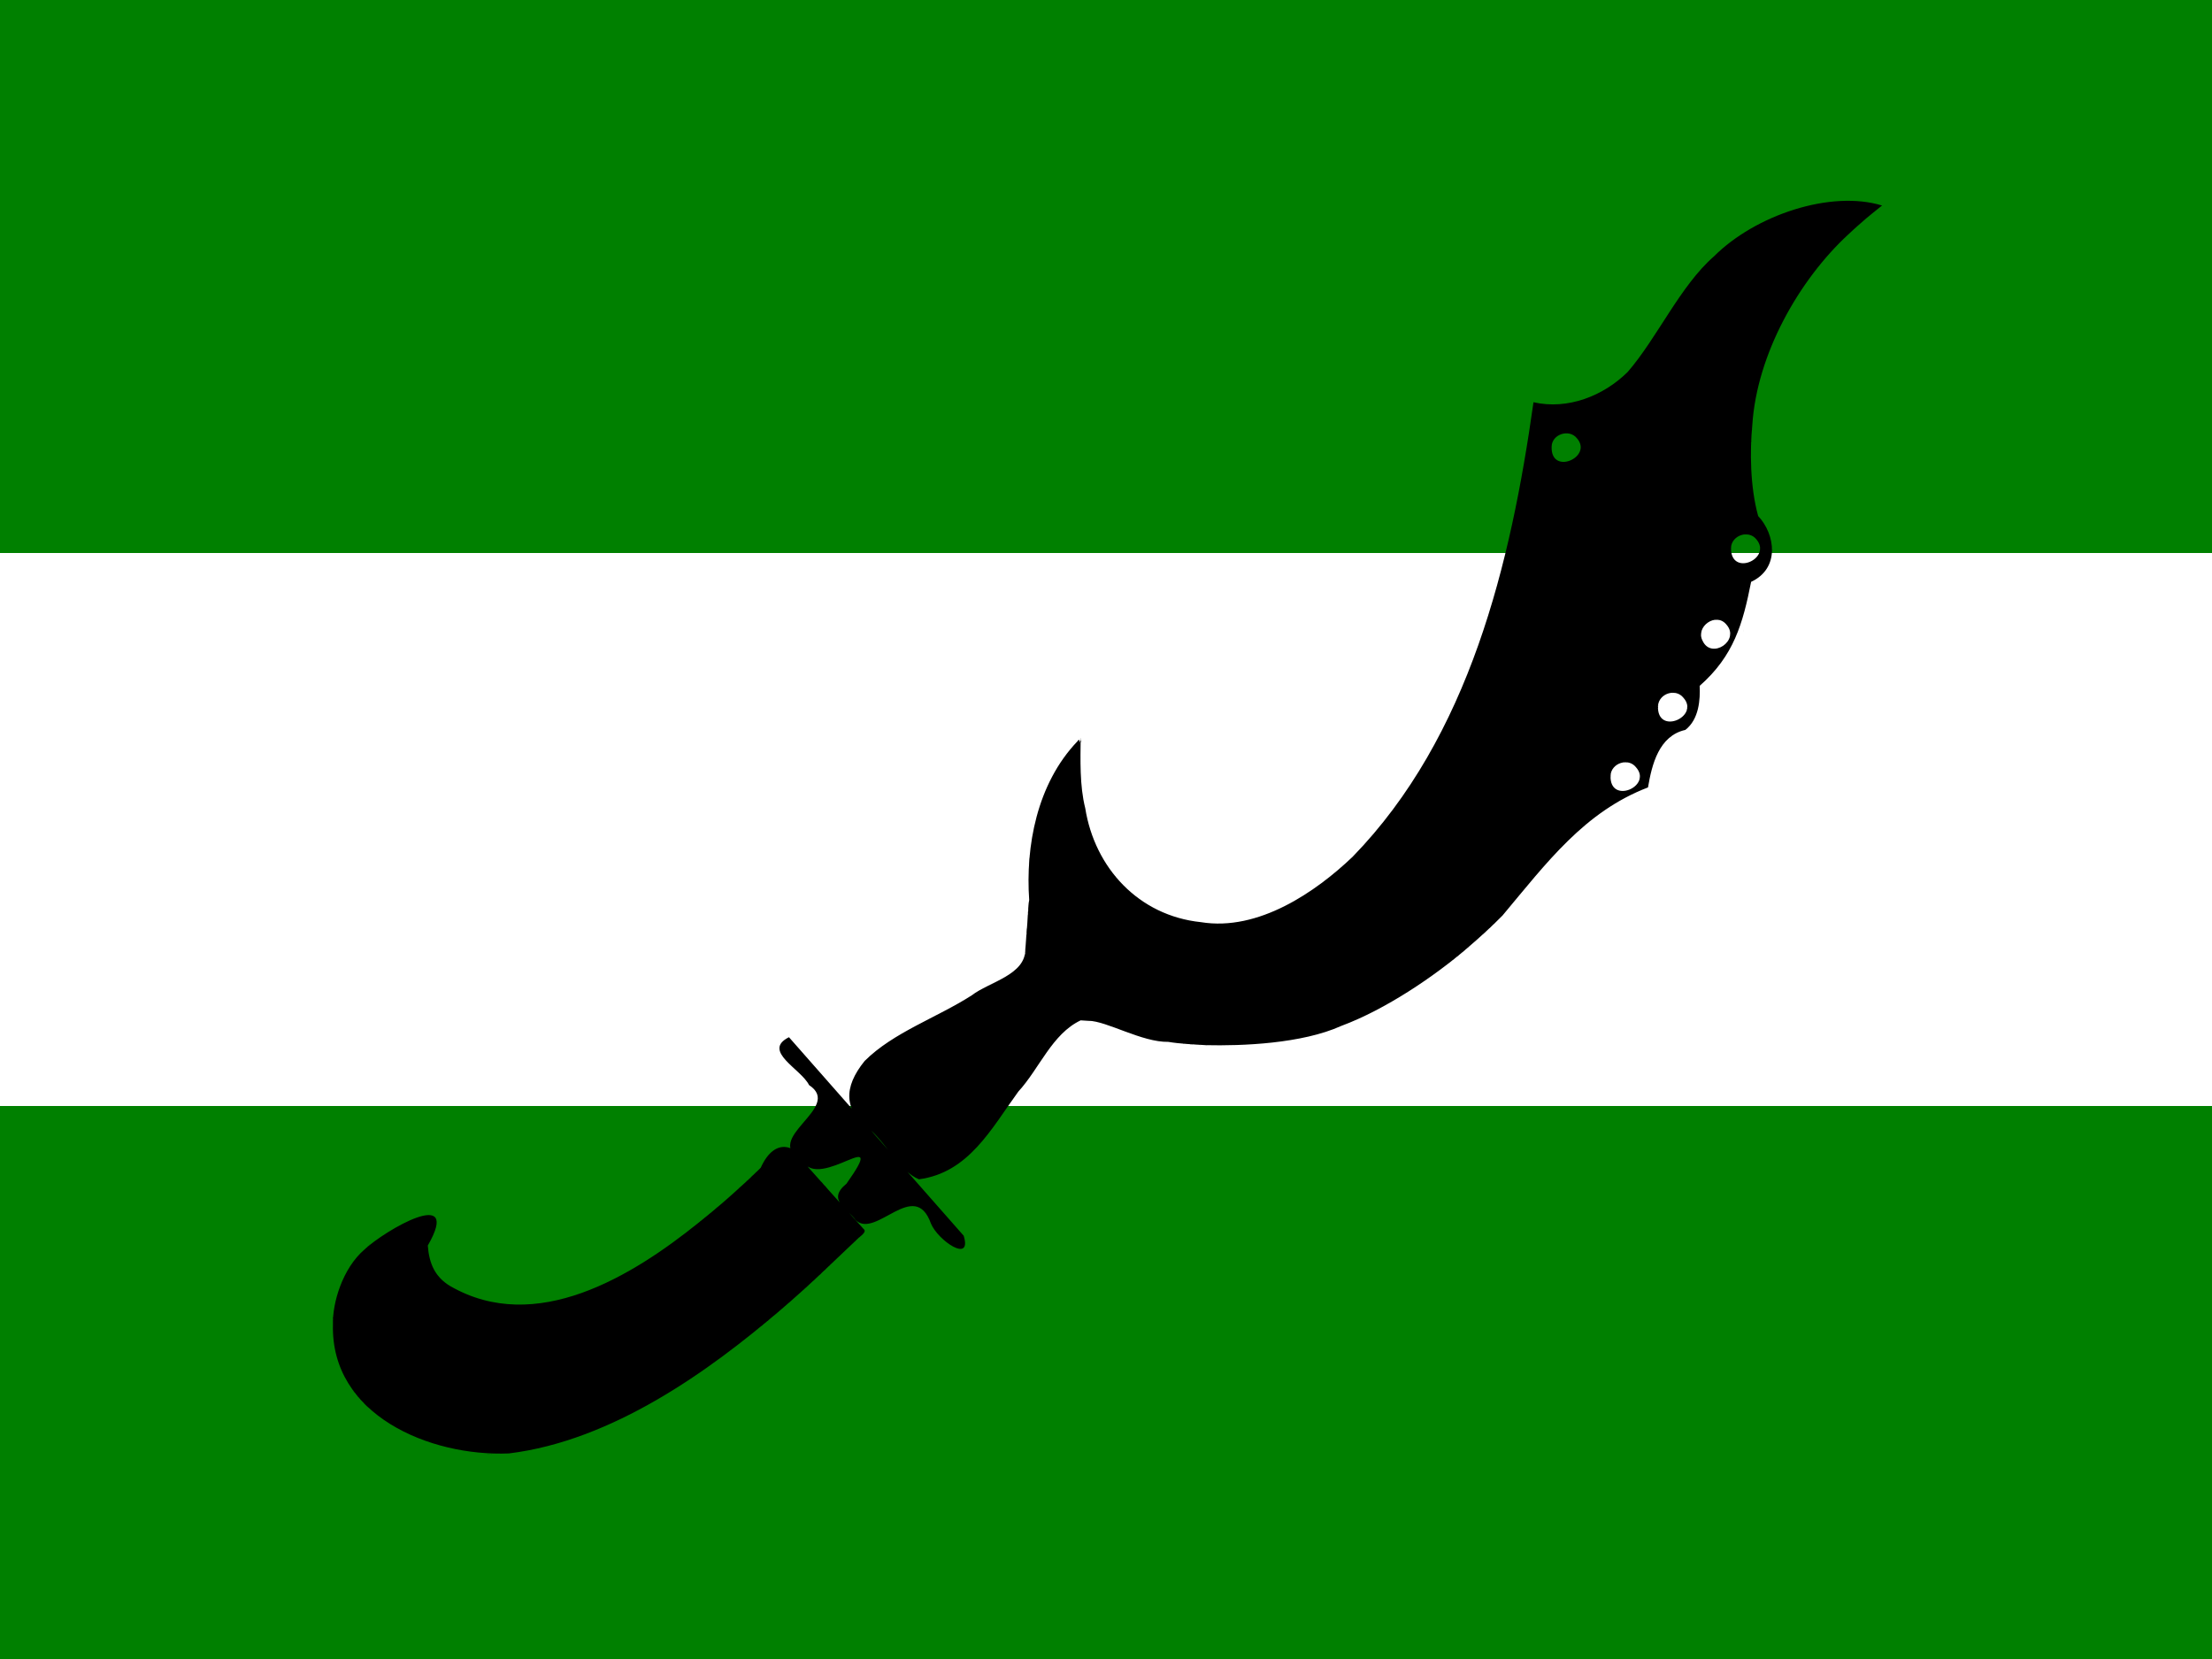
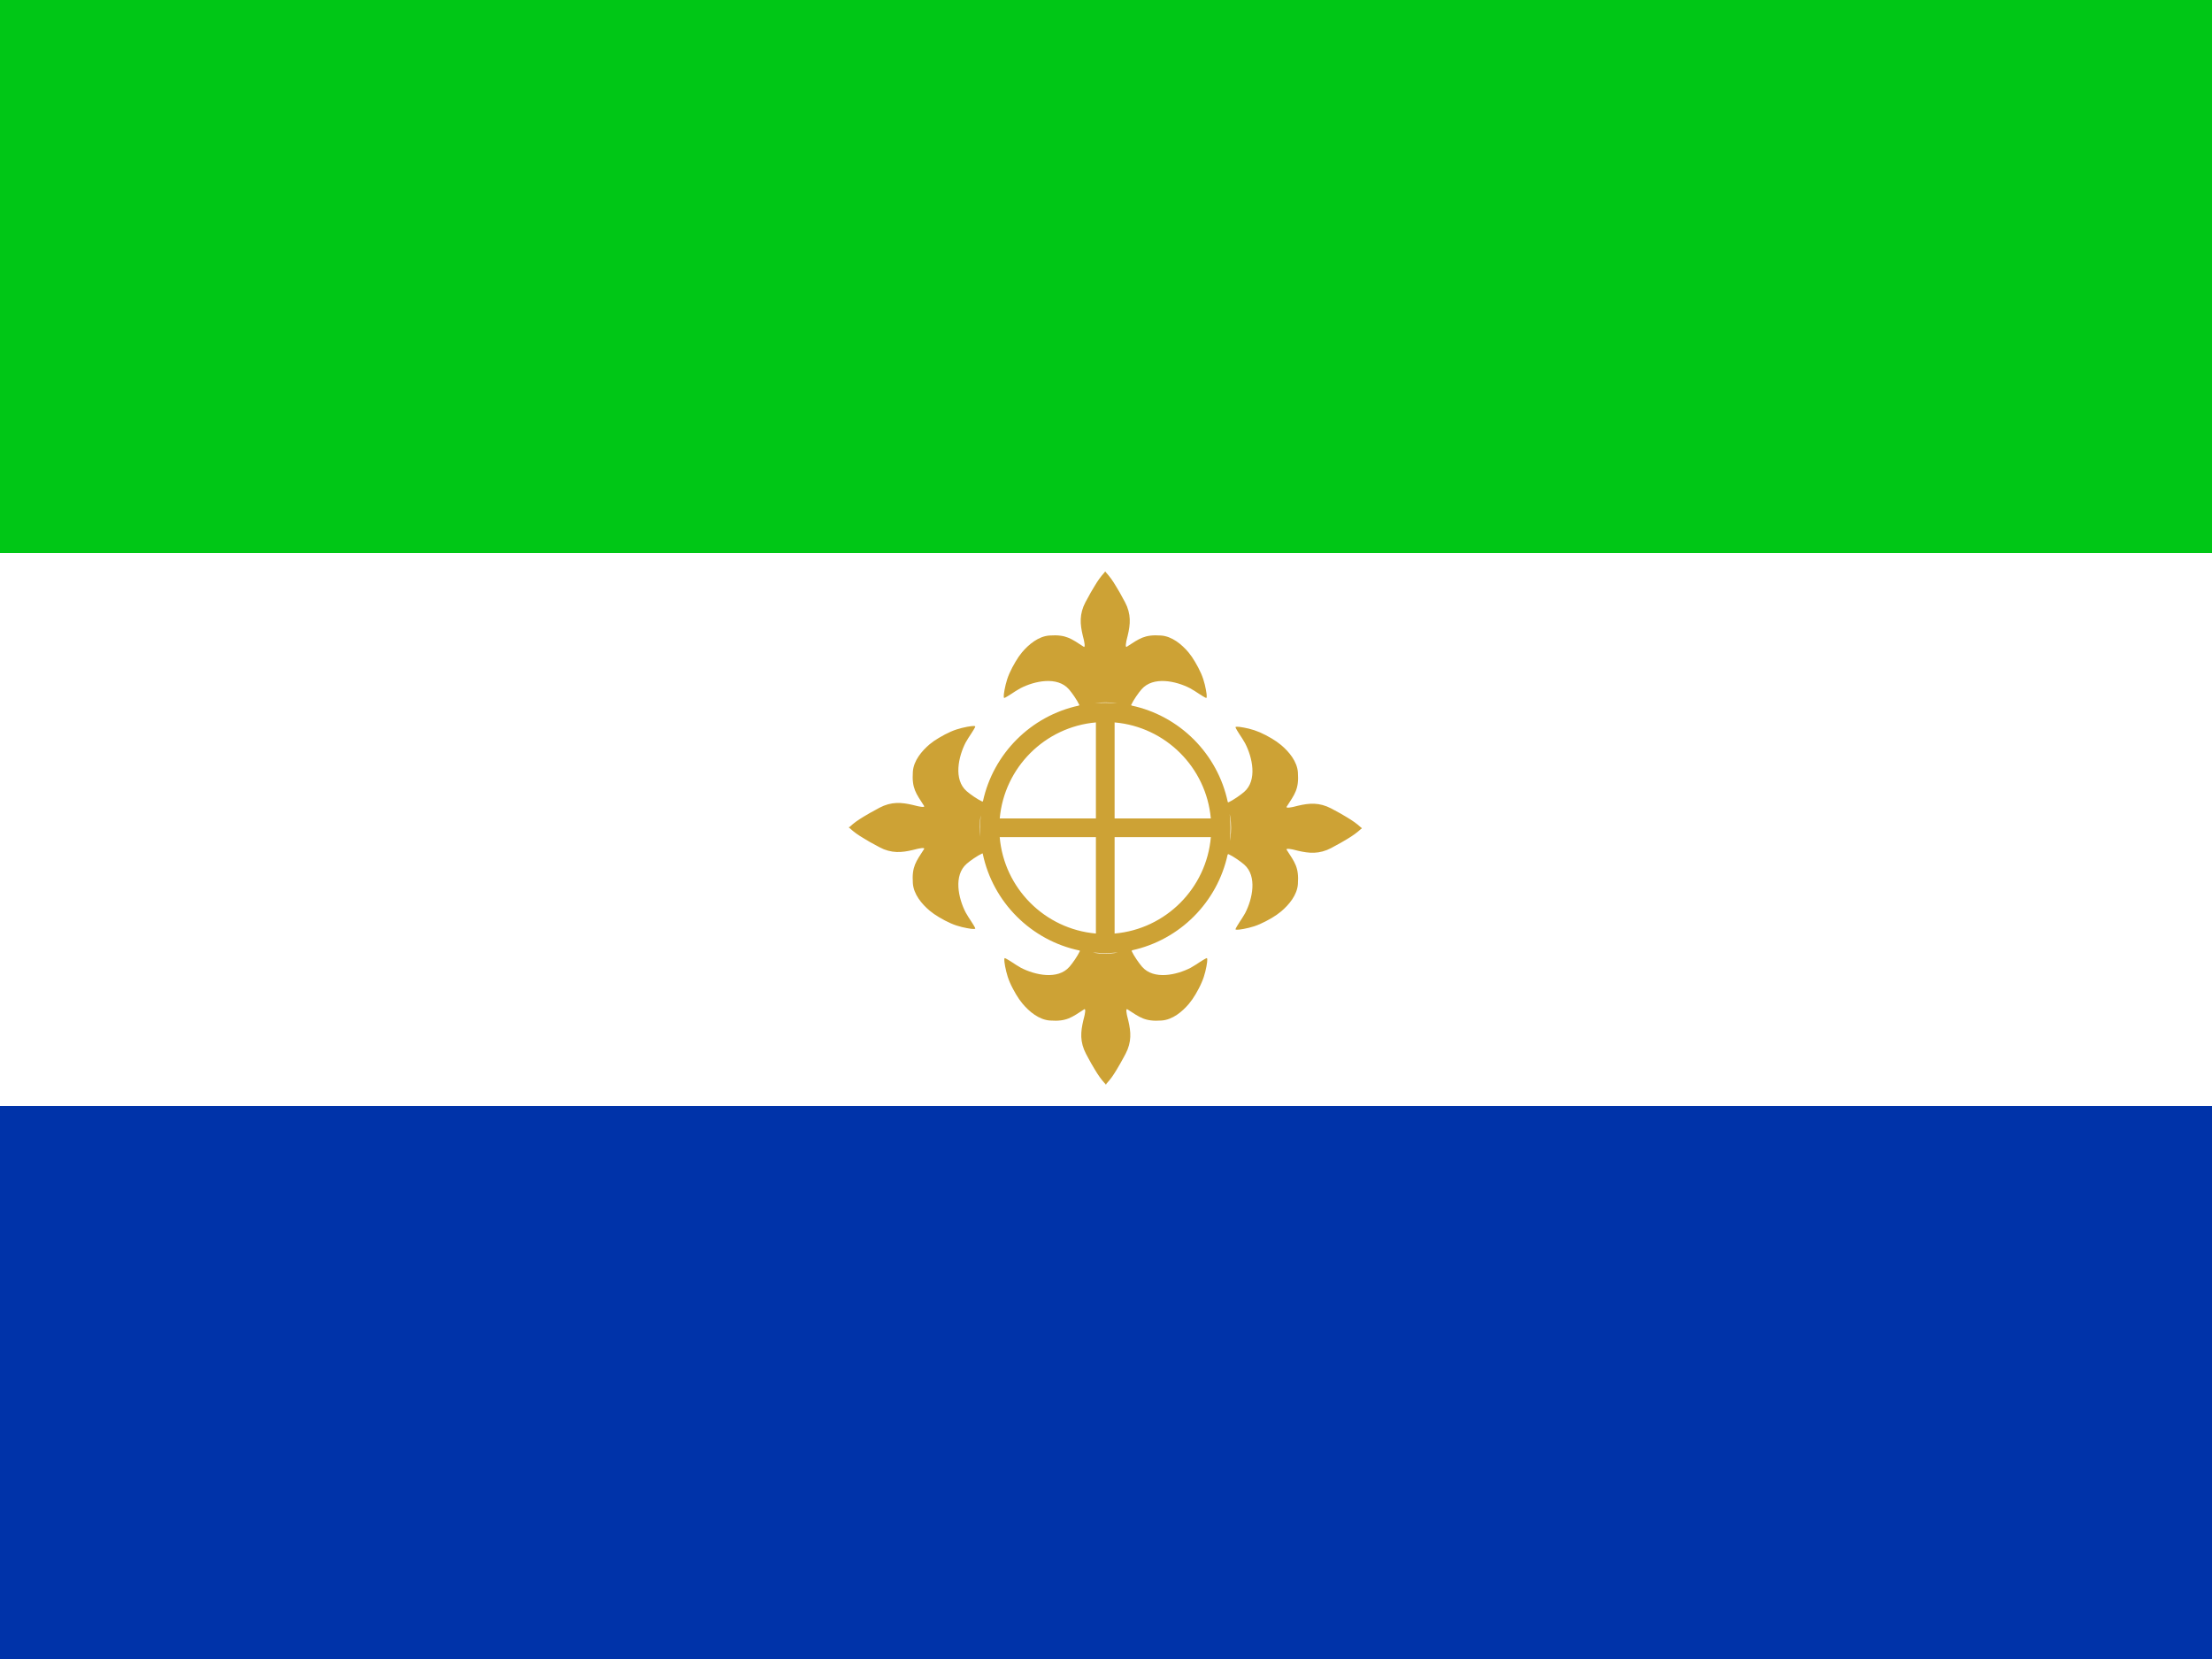
<svg xmlns="http://www.w3.org/2000/svg" version="1.1" id="svg1" width="1000" height="750" viewBox="0 0 1000 750" xml:space="preserve">
  <defs id="defs1">
    <clipPath id="clipPath18" clipPathUnits="userSpaceOnUse">
      <path style="clip-rule:evenodd" id="path16" d="M 0,1.2207e-4 H 1080 V 540 H 0 Z" />
    </clipPath>
    <clipPath id="clipPath36" clipPathUnits="userSpaceOnUse">
      <path style="clip-rule:evenodd" id="path34" d="M -3.0518e-5,540 H 1080 V 6.1035e-5 H -6.1035e-5" />
    </clipPath>
    <clipPath id="clipPath46" clipPathUnits="userSpaceOnUse">
      <path style="clip-rule:evenodd" id="path44" d="M -6.1035e-5,540 H 1080 V 6.1035e-5 H -6.1035e-5" />
    </clipPath>
    <clipPath id="c" clipPathUnits="userSpaceOnUse">
      <path stroke-width=".265" d="M182 65c-.931 7.879-2.006 14.862-2 23 .037 50.12 20.351 93.802 53 110 32.649-16.198 52.963-59.88 53-110 .006-8.138-1.069-15.121-2-23-21.899 9.982-40.682 5.573-51 0-10.318 5.573-29.101 9.982-51 0z" id="path1" />
    </clipPath>
    <clipPath id="a" clipPathUnits="userSpaceOnUse">
      <path stroke-width=".265" d="M48.154 17.198c-.246 2.085-.531 3.932-.529 6.085.01 13.261 5.385 24.819 14.023 29.104 8.638-4.286 14.013-15.843 14.023-29.104.002-2.153-.283-4.001-.529-6.085-5.794 2.641-10.764 1.475-13.494 0-2.73 1.475-7.7 2.641-13.494 0z" id="path2" />
    </clipPath>
+     <style type="text/css" id="style1">
+    
+     .str0 {stroke:black;stroke-width:111.11}
+     .fil0 {fill:none}
+     .fil1 {fill:black}
+    
+   </style>
  </defs>
-   <path fill="#000000" d="M 0,0 H 1000 V 750 H 0" id="path1-1" style="fill:#008000;fill-opacity:1;stroke-width:1.118" />
+   <path fill="#000000" d="M 0,0 H 1000 V 750 H 0" id="path1-1" style="fill:#0033a9;fill-opacity:1;stroke-width:1.118" />
  <path fill="#fe0000" d="M 0,0 H 1000 V 500 H 0" id="path2-7" style="fill:#ffffff;fill-opacity:1;stroke-width:1.118" />
-   <path fill="#ffffff" d="M 0,0 H 1000 V 250 H 0" id="path3" style="fill:#008000;fill-opacity:1;stroke-width:1.118" />
-   <path id="path11" style="fill:#000000;fill-opacity:1;stroke-width:0.521" d="m 365.175,124.451 c -14.512,8.921 -24.365,32.25 -23.176,50.833 -0.079,14.14 7.548,30.682 9.464,44.856 0.636,10.857 -3.533,22.331 -12.563,28.834 33.787,39.386 66.365,85.568 70.498,138.669 0.648,16.08 -1.929,38.173 -16.263,49.927 -14.634,13.51 -35.282,13.942 -51.518,3.66 -6.551,-3.348 -12.708,-9.161 -17.648,-13.597 2.291,2.602 -0.554,-0.506 0.058,1.404 1.607,18.708 14.257,34.578 27.739,44.865 1.421,1.842 6.156,6.169 6.478,6.732 -2.578,-2.596 -1.099,-1.062 0.787,0.796 2.486,2.455 3.56,3.612 3.675,3.747 6.234,5.34 0.178,15.542 -0.249,22.477 -2.009,13.075 -7.626,26.455 -6.839,39.314 1.787,10.632 7.353,15.666 18.022,13.098 6.938,-0.797 16.041,1.625 21.632,-1.175 8.864,-13.244 3.141,-27.835 -0.057,-42.144 -1.036,-9.81 -6.692,-20.159 -3.906,-29.843 0.452,-0.474 3.424,-3.396 1.749,-1.784 3.904,-4.325 16.379,-8.225 21.799,-14.618 2.889,-2.329 6.099,-5.695 8.632,-8.224 7.836,-8.487 19.881,-23.289 23.892,-36.405 5.368,-13.979 7.755,-32.661 7.898,-46.413 0.086,-5.582 -0.059,-11.015 -0.378,-15.286 -3.326,-21.705 -7.539,-41.327 -0.009,-61.618 -4.652,-5.738 -10.02,-13.442 -5.878,-20.995 0.349,-5.535 -4.19,-10.02 -7.51,-12.665 0.009,-14.464 -5.756,-23.356 -14.017,-34.133 2.874,-9.706 -6.165,-15.763 -14.223,-15.508 -8.718,-4.221 -17.336,-11.732 -22.905,-17.668 -16.039,-16.023 -24.882,-41.78 -25.377,-63.006 -0.123,-3.275 -0.057,-5.915 -0.066,-7.683 0.033,-1.963 0.152,-3.879 0.258,-6.446 z m 44.33,267.512 c -0.056,-1.483 -0.007,3.008 0,0 z m -44.467,-264.432 c -0.106,0.28 0.131,0.193 0,0 z m -5.354,1.199 c -0.369,0.224 -0.188,0.342 0,0 z m -0.216,0.216 c -0.364,0.215 -0.196,0.35 0,0 z m -0.217,0.216 c -0.364,0.214 -0.192,0.352 0,0 z m 5.72,0.034 c 0.002,0.31 0.002,0.28 0,0 z m -6.531,0.758 c -1.014,0.983 -0.727,0.835 0,0 z m 6.525,8.235 c -0.108,0.284 0.133,0.187 0,0 z m -22.964,31.764 c -0.085,0.215 0.088,0.367 0,0 z m 0.001,5.617 c -0.027,-0.072 0.028,0.646 0,0 z m 49.115,26.791 c 0.454,0.549 0.55,0.459 0,0 z m 2.665,2.664 c 0.308,0.519 0.549,0.339 0,0 z m 0.471,0.51 c 0.149,0.046 0.343,0.422 0,0 z m 19.934,13.721 c -0.495,0.049 0.426,0.058 0,0 z m 0.273,0.001 c -0.466,0.038 0.503,0.055 0,0 z m 1.007,0.071 c -1.951,0.005 0.81,0.081 0,0 z m 8.811,3.591 c 0.165,0.336 0.389,0.235 0,0 z m -5.833,1.657 c 8.051,0.159 3.646,14.269 -3.382,7.776 -2.766,-2.818 -0.557,-7.972 3.382,-7.776 z m -2.955,1.079 c -0.373,0.239 -0.182,0.33 0,0 z m 5.908,0 c 0.211,0.36 0.353,0.207 0,0 z m -6.267,0.36 c -0.364,0.213 -0.196,0.353 0,0 z m 6.627,0 c 0.202,0.36 0.362,0.206 0,0 z m 5.927,5.21 c -0.109,0.298 0.137,0.172 0,0 z m 0.006,0.224 c -0.098,0.322 0.108,0.263 0,0 z m 0.009,0.398 c -0.066,0.539 0.065,0.958 0,0 z m -12.784,0.288 c 0.212,0.361 0.353,0.207 0,0 z m 7.054,0 c -0.372,0.238 -0.182,0.332 0,0 z m -6.694,0.36 c 0.181,0.339 0.378,0.229 0,0 z m 12.416,0.105 c -0.091,0.235 0.091,0.35 0,0 z m -71.113,13.58 c 8.009,-0.057 3.559,14.22 -3.249,7.806 -2.93,-2.615 -0.714,-7.963 3.249,-7.806 z m 80.516,0.214 c 0.563,0.614 1.063,1.015 0,0 z m -4.536,3.24 c 6.678,0.035 5.193,10.957 -1.152,9.104 -4.978,-1.125 -4.18,-9.367 1.152,-9.104 z m -2.955,1.08 c -0.365,0.222 -0.193,0.342 0,0 z m 5.908,0 c 0.186,0.357 0.376,0.214 0,0 z m -6.268,0.359 c -0.373,0.24 -0.18,0.33 0,0 z m 6.628,0 c 0.199,0.351 0.365,0.217 0,0 z m -6.842,6.121 c 0.215,0.36 0.353,0.205 0,0 z m 7.055,0 c -0.365,0.222 -0.193,0.342 0,0 z m -6.694,0.359 c 0.199,0.352 0.363,0.217 0,0 z m 11.521,17.715 c 8.113,-0.082 3.538,14.401 -3.382,7.777 -2.767,-2.818 -0.56,-7.971 3.382,-7.777 z m -2.955,1.08 c -0.365,0.215 -0.194,0.349 0,0 z m 5.908,0 c 0.204,0.352 0.359,0.214 0,0 z m -6.267,0.359 c -0.372,0.236 -0.186,0.334 0,0 z m 6.627,0 c 0.167,0.36 0.393,0.212 0,0 z m -6.841,6.121 c 0.138,0.252 0.443,0.33 0,0 z m 7.054,0 c -0.363,0.212 -0.195,0.352 0,0 z m -6.695,0.36 c 0.197,0.372 0.369,0.197 0,0 z m 6.332,0 c -0.381,0.254 -0.165,0.314 0,0 z m 7.674,14.366 c 0.74,0.821 0.823,0.746 0,0 z m -4.213,3.636 c 8.177,-0.054 3.46,14.351 -3.38,7.778 -2.771,-2.769 -0.559,-8 3.38,-7.778 z m -2.954,1.08 c -0.364,0.213 -0.196,0.353 0,0 z m 5.907,0 c 0.189,0.351 0.372,0.218 0,0 z m -6.267,0.36 c -0.365,0.222 -0.193,0.342 0,0 z m 6.627,0 c 0.214,0.359 0.351,0.206 0,0 z m 4.719,4.031 c -0.062,0.582 0.058,0.926 0,0 z m -11.56,2.089 c 0.189,0.351 0.372,0.218 0,0 z m 7.055,0 c -0.363,0.212 -0.196,0.354 0,0 z m -6.695,0.36 c 0.216,0.36 0.349,0.206 0,0 z m 6.334,0 c -0.365,0.222 -0.193,0.343 0,0 z m 4.417,58.641 c -0.103,0.279 0.132,0.192 0,0 z m 0.073,1.512 c -0.102,0.27 0.127,0.203 0,0 z m 10e-4,0.216 c -0.098,0.238 0.115,0.237 0,0 z m 0.007,0.248 c -0.086,0.303 0.092,0.403 0,0 z m 0.071,1.872 c -0.077,0.319 0.081,0.393 0,0 z m 0.003,0.363 c -0.076,0.358 0.078,0.461 0,0 z m 0,0.456 c -0.06,0.311 0.066,0.631 0,0 z m 0,7.994 c -0.072,0.378 0.076,0.557 0,0 z m -0.003,0.476 c -0.084,0.308 0.092,0.398 0,0 z m -10e-4,0.336 c -0.094,0.29 0.102,0.296 0,0 z m -0.072,1.656 c -0.093,0.29 0.103,0.296 0,0 z m -10e-4,0.288 c -0.097,0.315 0.114,0.27 0,0 z m -0.006,0.28 c -0.08,0.21 0.101,0.264 0,0 z m -0.072,1.368 c -0.108,0.286 0.139,0.183 0,0 z m 0.001,0.216 c -0.103,0.27 0.127,0.203 0,0 z m -0.072,1.368 c -0.106,0.275 0.132,0.196 0,0 z M 323.931,427.486 c -0.074,0.301 0.076,0.513 0,0 z m -0.009,0.468 c -0.105,0.257 0.124,0.216 0,0 z m 0.69,0.115 c 1.238,0.853 -0.344,0.087 0,0 z m 39.54,20.249 c -0.383,0.054 0.381,0.06 0,0 z m 59.549,13.744 c -0.371,0.229 -0.184,0.34 0,0 z m -1.257,1.333 c -0.633,0.548 -0.553,0.637 0,0 z m -0.49,0.468 c -1.392,1.385 -1.812,1.881 0.015,0.004 0.002,-0.005 -0.026,0.002 -0.015,-0.004 z m -80.845,0.412 c 0.256,0.165 -0.033,0.08 0,0 z m 0.468,0.56 c 0.797,0.831 2.874,2.871 0.828,0.807 l -0.414,-0.414 z m 79.017,0.396 c -0.084,-0.092 -0.821,1.054 0,0 z m -0.365,0.36 c -0.448,0.351 -0.236,0.416 0,0 z m -1.571,1.512 c -0.381,0.254 -0.165,0.314 0,0 z m -66.784,7.093 c 0.811,0.842 2.071,2.06 0.415,0.394 z m 1.817,1.786 c 1.308,1.22 0.274,0.38 0,0 z m 0.941,0.954 c 0.752,0.593 0.103,0.272 0,0 z m 4.363,4.426 c 1.076,0.932 0.206,0.375 0,0 z m 1.737,1.836 c 1,1.04 2.399,2.359 0,0 z m 34.235,0.036 c -0.119,-0.263 -1.449,1.679 0,0 z m -31.499,2.675 c 0.973,0.83 0.185,0.347 0,0 z m -29.415,74.159 c -2.477,9.444 10.186,3.748 15.644,5.258 12.868,-3.525 2.342,22.995 16.756,17.465 10.907,2.482 9.027,-29.263 14.65,-5.664 -0.342,8.214 6.198,4.951 10.648,5.427 8.797,-0.781 2.178,-22.974 16.608,-17.228 5.505,1.882 18.338,-1.381 9.784,-5.257 z m 61.415,22.475 c -3.005,0.055 -2.454,-0.014 -6.298,0.077 -6.876,0.038 -14.424,0.161 -20.245,0.162 -7.117,-2.17 -14.309,1.142 -9.648,11.445 0.141,1.425 0.185,5.159 0.258,5.732 0.063,3.772 0.15,6.632 0.099,11.201 -0.052,3.647 -0.113,5.551 -0.283,9.31 -1.196,27.354 -7.339,62.649 -36.984,72.706 -5.412,1.766 -9.868,0.33 -14.457,-3.138 -7.151,-21.081 -12.65,7.032 -12.355,15.948 -0.11,9.272 6.077,18.966 11.276,23.278 21.101,19.576 51.875,4.665 67.733,-14.916 18.674,-27.305 22.384,-64.916 22.822,-94.831 0.183,-12.549 -0.353,-20.759 -0.795,-33.631 -0.124,-0.603 0.495,-3.71 -1.123,-3.343 z m -10.519,0.083 c -0.734,0.073 2.843,-0.033 0,0 z m -9.542,0.072 c -0.673,0.073 2.605,-0.033 0,0 z m 1.582,0 c -0.379,0.085 2.541,-0.043 2e-5,0 z m -16.868,0.133 c -1.12,0.046 1.14,0.04 0,0 z m -0.802,10e-4 c -0.639,0.046 0.575,0.054 0,0 z m 1.723,0.009 c -0.776,0.064 2.882,-0.024 0,0 z m 35.54,1.807 c -0.107,0.28 0.13,0.193 0,0 z m -10e-4,0.36 c -0.109,0.298 0.137,0.172 0,0 z m 0,0.216 c -0.108,0.3 0.136,0.17 0,0 z m 0.08,1.76 c -0.086,0.303 0.094,0.403 0,0 z m 0.009,0.557 c -0.057,0.842 0.056,1.571 0,0 z m -37.318,8.484 c -0.106,0.277 0.132,0.194 0,0 z m 0.002,0.359 c -0.098,0.212 0.11,0.265 0,0 z m 37.66,0.288 c -0.102,0.253 0.121,0.223 0,0 z m -37.589,1.08 c -0.102,0.253 0.121,0.223 0,0 z m -10e-4,0.36 c -0.104,0.28 0.129,0.192 0,0 z m 37.661,0.216 c -0.103,0.271 0.127,0.202 0,0 z m 0.072,1.656 c -0.105,0.257 0.126,0.217 0,0 z m -37.661,0.072 c -0.102,0.267 0.123,0.207 0,0 z m 37.661,0.144 c -0.104,0.263 0.126,0.21 0,0 z m -37.655,0.08 c -0.097,0.305 0.108,0.281 0,0 z m 37.654,0.136 c -0.108,0.284 0.133,0.187 0,0 z m 0.071,1.584 c -0.108,0.286 0.139,0.183 0,0 z m 10e-4,0.216 c -0.108,0.285 0.133,0.187 0,0 z m 0,0.216 c -0.106,0.279 0.132,0.193 0,0 z m 0.007,0.224 c 0.012,0.17 0.006,0.083 0,0 z m -37.66,0.24 c -0.064,0.211 0.069,0.496 0,0 z m 0.003,0.388 c -0.076,0.374 0.08,0.561 0,0 z m 37.728,1.173 c -0.089,0.248 0.097,0.337 0,0 z m 0.002,0.287 c -0.096,0.275 0.1,0.313 0,0 z m -0.006,0.28 c -0.101,0.233 0.113,0.243 0,0 z m 0.004,0.225 c -0.097,0.308 0.109,0.278 0,0 z m 0.076,2.331 c -0.081,0.371 0.083,0.448 0,0 z m -0.003,0.429 c -0.074,0.3 0.077,0.411 0,0 z m -10e-4,0.336 c -0.092,0.27 0.101,0.317 0,0 z m 0.004,0.34 c -0.072,0.381 0.076,0.554 0,0 z m 0.004,0.534 c -0.066,0.487 0.06,0.787 0,0 z m -37.808,3.689 c -0.079,0.345 0.074,0.473 0,0 z m -0.003,0.429 c -0.073,0.234 0.075,0.468 0,0 z m 37.887,1.08 c -0.054,1.286 0.052,2.401 0,0 z m -37.968,1.48 c -0.101,0.247 0.122,0.227 0,0 z m 0.008,0.224 c -0.093,0.23 0.09,0.354 0,0 z m -0.081,1.865 c -0.106,0.291 0.135,0.177 0,0 z m -0.071,1.8 c -0.108,0.285 0.133,0.187 0,0 z m 38.034,0.351 c -0.069,0.412 0.066,0.632 0,0 z m -0.003,0.549 c -0.076,0.345 0.081,0.472 0,0 z m -0.003,0.404 c -0.096,0.301 0.107,0.286 0,0 z m 0.004,0.316 c -0.081,0.371 0.083,0.449 0,0 z m 0.001,0.432 c -0.078,0.329 0.075,0.486 0,0 z m -0.084,2.557 c -0.105,0.272 0.13,0.199 0,0 z m 0,0.216 c -0.106,0.286 0.131,0.185 0,0 z m 0.007,0.224 c 0.006,0.051 0.004,0.03 0,0 z m -0.077,1.864 c -0.098,0.21 0.109,0.265 0,0 z m -0.003,0.217 c -0.109,0.291 0.14,0.177 0,0 z m 10e-4,0.216 c -0.105,0.272 0.13,0.199 0,0 z m -0.072,1.656 c -0.108,0.285 0.133,0.187 0,0 z m -79.675,65.08 c -0.636,0.048 0.573,0.056 0,0 z m -21.995,9.698 c -0.089,0.327 0.098,0.382 0,0 z m 0.008,0.473 c -0.063,0.621 0.062,1.111 0,0 z m -0.005,0.922 c -0.076,0.383 0.079,0.551 0,0 z m 75.645,13.597 c -0.363,0.213 -0.194,0.353 0,0 z m -0.371,0.36 c -0.389,0.264 -0.517,0.705 0,0 z m -0.364,0.36 c -0.415,0.313 -0.274,0.455 0,0 z m -65.331,8.389 c 0.333,0.536 0.522,0.322 0,0 z m 22.477,10.703 c -1.822,0.015 0.794,0.076 0,0 z m 4.752,0 c 4.936,-0.213 -1.415,0.149 0,0 z m -3.007,0.071 c -0.938,0.043 0.872,0.05 0,0 z m 1.296,0 c -0.932,0.045 0.873,0.048 0,0 z m -0.647,10e-4 c -0.492,0.046 0.422,0.062 0,0 z" transform="matrix(0.9393727,1.067307,-1.067307,0.9393727,640.6369,-413.7491)" />
+   <path fill="#ffffff" d="M 0,0 H 1000 V 250 H 0" id="path3" style="fill:#00c716;fill-opacity:1;stroke-width:1.118" />
+   <g id="Layer_x0020_1" style="clip-rule:evenodd;fill-rule:evenodd;image-rendering:optimizeQuality;shape-rendering:geometricPrecision;text-rendering:geometricPrecision" transform="matrix(0.03381635,0,0,0.03381635,-16.9422,106.7563)">
+     <circle class="fil0" cx="6356" cy="6351" r="3087" id="circle1" />
+     <circle class="fil0" cx="6356" cy="6351" r="2613" id="circle2" />
+     <path id="path2-8" class="fil1 str0" d="m 15269.573,4485.173 v 7.859 c -4.124,4.052 -8.974,9.604 -15.187,16.533 -14.095,16.264 -35.261,40.647 -57.489,71.549 -22.229,31.444 -46.604,68.871 -65.036,100.857 -18.975,31.444 -34.689,57.454 -48.784,81.85 -14.096,24.396 -26.051,48.246 -43.4,79.69 -17.89,30.902 -39.021,69.931 -54.201,107.339 -62.346,158.305 -35.233,289.531 4.884,445.668 2.169,10.843 24.937,110.033 -1.627,92.684 -169.148,-108.428 -233.664,-165.354 -457.567,-150.174 -148.004,10.301 -277.047,118.729 -367.042,224.447 -31.987,39.034 -59.077,78.063 -87.268,126.314 -28.733,47.708 -59.112,105.174 -81.881,157.219 -22.77,52.045 -37.39,99.772 -49.317,147.481 -11.927,47.708 -20.066,95.422 -23.861,125.781 -3.253,29.818 -1.626,41.747 0,48.252 2.169,6.506 4.328,7.026 19.509,-0.564 15.18,-8.132 43.386,-24.377 78.624,-47.689 35.24,-22.77 77.506,-52.047 121.962,-75.901 187.038,-97.043 493.916,-164.816 649.51,14.091 39.296,45.216 107.965,141.199 140.248,212.078 -2.303,0.501 -4.589,1.023 -6.889,1.534 0.494,1.087 0.964,2.155 1.441,3.225 -641.126,136.781 -1146.248,640.677 -1284.806,1281.142 -1.569,-0.713 -3.141,-1.456 -4.759,-2.223 -0.422,1.976 -0.838,3.97 -1.253,5.949 -70.365,-32.229 -165.994,-100.499 -211.264,-139.841 -178.906,-155.594 -110.592,-462.463 -14.091,-650.043 23.854,-43.913 53.131,-86.19 75.902,-121.429 23.311,-35.239 39.556,-63.445 47.688,-78.625 7.591,-15.18 7.069,-17.339 0.564,-19.508 -6.507,-2.169 -18.435,-3.253 -48.252,0 -30.361,3.253 -78.074,11.933 -125.782,23.86 -47.709,11.927 -95.436,26.547 -147.481,49.317 -52.045,22.77 -109.51,53.148 -157.219,81.882 -48.251,28.191 -87.28,54.739 -126.313,87.267 -105.718,89.995 -214.147,218.506 -224.447,366.51 -15.18,223.904 41.746,288.951 150.173,458.099 17.349,26.565 -81.851,3.807 -92.151,1.096 -156.679,-39.576 -287.896,-66.699 -446.2,-4.353 -37.409,15.18 -76.438,36.311 -107.34,54.202 -31.444,17.349 -55.293,29.303 -79.689,43.399 -24.397,14.096 -49.865,29.788 -81.85,48.221 -31.986,18.975 -69.413,43.372 -100.857,65.599 -30.902,22.228 -55.295,43.394 -71.017,57.489 -7.195,6.236 -12.787,11.099 -16.846,15.187 h -8.078 v 0.532 c 0.151,2.122 0.873,4.185 2.223,6.388 -1.35,2.124 -2.072,4.104 -2.223,6.075 v 0.532 h 7.577 c 4.093,4.241 9.863,9.232 17.347,15.719 15.722,14.096 40.115,35.261 71.017,57.489 31.444,22.228 68.871,46.603 100.857,65.035 31.985,18.975 57.453,34.72 81.85,48.816 24.396,14.096 48.245,26.019 79.689,43.367 30.902,17.349 69.931,38.48 107.34,54.202 158.304,62.346 289.521,35.234 446.2,-4.885 10.3,-2.711 109.5,-24.937 92.151,1.628 -108.427,168.606 -165.353,233.662 -150.173,457.566 10.3,148.005 118.729,277.057 224.447,366.511 39.033,32.528 78.062,59.065 126.313,87.799 47.709,28.733 105.174,59.112 157.219,81.881 52.045,22.77 99.772,37.39 147.481,49.317 47.708,11.386 95.421,20.066 125.782,23.861 29.817,3.253 41.745,1.626 48.252,0 6.505,-2.169 7.027,-4.328 -0.564,-19.508 -8.132,-15.181 -24.377,-43.387 -47.688,-78.625 -22.771,-35.239 -52.048,-77.506 -75.902,-121.962 -96.501,-187.038 -164.815,-493.885 14.091,-649.479 45.216,-39.834 141.2,-108.003 212.078,-140.279 0.501,2.302 0.992,4.589 1.503,6.889 0.462,-0.21 0.951,-0.42 1.408,-0.626 135.742,648.371 646.673,1158.793 1295.328,1293.761 -0.506,1.209 -1.012,2.424 -1.534,3.664 1.975,0.422 3.94,0.837 5.917,1.252 -32.752,70.892 -100.49,166.017 -140.372,211.828 -155.053,178.907 -462.441,110.602 -649.48,13.558 -44.455,-23.854 -86.221,-53.132 -121.46,-75.901 -35.24,-22.77 -63.415,-39.598 -78.594,-47.188 -15.723,-8.133 -17.913,-7.571 -19.539,-1.065 -2.169,6.505 -3.795,18.425 0,48.784 3.253,29.818 11.933,78.073 23.86,125.782 11.385,47.709 26.557,94.873 48.785,146.918 22.77,52.587 53.69,109.5 81.881,157.75 28.734,47.708 55.303,86.748 87.831,125.782 89.453,105.717 218.476,214.145 366.48,224.447 223.903,15.721 288.96,-41.746 457.566,-150.175 26.564,-16.806 4.339,82.416 1.627,92.716 -40.117,156.136 -66.698,287.874 -4.352,445.637 15.181,37.407 36.321,76.426 53.669,107.871 17.891,30.902 29.304,54.76 43.4,79.157 14.095,24.396 29.81,50.428 48.785,82.414 18.975,31.986 42.838,69.392 65.066,100.294 22.228,31.443 43.363,55.283 57.458,71.548 6.486,7.484 11.478,13.275 15.719,17.316 v 7.108 h 0.532 c 2.07,0 4.1,-0.608 6.231,-1.816 2.143,1.208 4.163,1.816 6.232,1.816 h 0.564 v -7.202 c 4.149,-4.036 8.991,-9.788 15.186,-17.222 14.095,-16.265 35.22,-40.105 57.99,-71.548 22.227,-30.902 46.092,-68.308 65.067,-100.294 18.433,-31.986 34.156,-58.018 48.252,-82.414 14.096,-24.397 26.009,-48.255 43.9,-79.157 17.349,-31.445 38.49,-70.464 53.669,-107.871 62.347,-157.763 35.798,-289.501 -4.321,-445.637 -2.71,-10.3 -24.937,-109.522 1.628,-92.716 168.606,108.429 233.663,165.896 457.567,150.175 148.004,-10.302 277.026,-118.73 366.479,-224.447 32.528,-39.034 59.098,-78.074 87.832,-125.782 28.19,-48.25 59.089,-105.163 81.317,-157.75 22.77,-52.046 37.932,-99.209 49.317,-146.918 11.927,-47.708 20.607,-95.964 23.86,-125.782 3.795,-30.359 2.168,-42.279 0,-48.784 -1.627,-6.506 -4.328,-7.068 -19.508,1.065 -15.18,7.589 -43.386,24.418 -78.624,47.188 -35.24,22.769 -77.517,52.047 -121.43,75.901 -187.038,97.044 -494.417,165.349 -650.012,-13.558 -39.3,-45.761 -107.477,-141.235 -140.279,-212.109 2.303,-0.491 4.589,-1.003 6.888,-1.504 -0.9,-1.981 -1.759,-3.939 -2.598,-5.887 639.924,-138.504 1143.497,-642.958 1280.704,-1283.366 2.064,0.884 4.131,1.801 6.231,2.756 0.502,-2.303 1.012,-4.613 1.503,-6.92 70.874,32.278 166.349,100.979 212.11,140.279 178.906,155.594 110.601,463.005 13.558,650.044 -23.854,43.913 -53.131,86.19 -75.901,121.428 -22.77,35.239 -39.567,63.446 -47.156,78.625 -8.132,15.18 -7.602,17.881 -1.096,19.508 6.506,2.169 18.425,3.795 48.784,0 29.818,-3.253 78.074,-11.933 125.782,-23.86 47.708,-11.385 94.871,-26.578 146.917,-49.348 52.588,-22.77 109.501,-53.127 157.751,-81.318 47.708,-28.733 86.748,-55.271 125.781,-87.799 105.718,-89.453 214.147,-218.506 224.447,-366.51 15.723,-223.904 -41.745,-288.961 -150.173,-457.567 -16.806,-26.565 82.415,-4.339 92.716,-1.628 156.136,40.118 287.873,66.698 445.636,4.352 37.408,-15.18 76.458,-36.342 107.902,-54.233 30.902,-17.349 54.73,-29.272 79.127,-43.367 24.395,-14.096 50.427,-29.82 82.413,-48.252 31.986,-18.975 69.392,-42.829 100.293,-65.599 31.445,-22.228 55.316,-43.362 71.58,-57.458 7.196,-6.236 12.803,-11.099 16.816,-15.187 h 7.576 v -0.532 c 0,-2.122 -0.639,-4.216 -1.909,-6.419 1.27,-2.124 1.909,-4.073 1.909,-6.043 v -0.564 h -7.107 c -4.04,-4.241 -9.8,-9.232 -17.285,-15.719 -16.264,-14.096 -40.135,-35.23 -71.58,-57.458 -30.901,-22.228 -68.307,-46.092 -100.293,-65.067 -31.986,-18.975 -58.018,-34.689 -82.413,-48.785 -24.397,-14.096 -48.225,-25.477 -79.127,-43.367 -31.444,-17.349 -70.494,-38.489 -107.902,-53.669 -157.763,-62.346 -289.5,-35.797 -445.636,4.321 -10.301,2.711 -109.522,24.968 -92.716,-1.597 108.428,-168.606 165.896,-233.663 150.173,-457.567 -10.3,-148.004 -118.729,-277.057 -224.447,-366.51 -39.033,-32.528 -78.073,-59.098 -125.781,-87.831 -48.25,-28.733 -105.163,-59.08 -157.751,-81.85 -52.046,-22.228 -99.209,-37.421 -146.917,-49.348 -47.708,-11.385 -95.964,-20.034 -125.782,-23.829 -30.359,-3.253 -42.278,-1.627 -48.784,0 -6.506,2.169 -7.036,4.318 1.096,20.04 7.589,15.18 24.386,43.386 47.156,78.625 22.77,34.697 52.047,76.974 75.901,121.429 97.043,187.038 165.348,494.428 -13.558,649.48 -45.812,39.344 -140.905,107.614 -211.797,140.373 -0.415,-1.977 -0.83,-3.943 -1.252,-5.918 -1.797,0.757 -3.589,1.5 -5.323,2.223 -135.509,-646.133 -643.655,-1155.158 -1289.315,-1291.945 0.526,-1.26 1.084,-2.528 1.628,-3.82 -1.811,-0.389 -3.635,-0.776 -5.449,-1.159 32.21,-70.374 100.544,-166.067 139.904,-211.358 155.595,-178.906 462.441,-111.134 649.48,-14.091 44.455,23.854 86.722,53.131 121.962,75.901 35.238,23.312 63.444,39.557 78.624,47.689 15.18,7.59 17.34,7.069 19.508,0.564 1.626,-6.506 3.252,-18.434 0,-48.252 -3.795,-30.36 -12.476,-78.073 -23.86,-125.781 -11.927,-47.708 -26.547,-95.435 -49.317,-147.481 -22.77,-52.045 -53.148,-109.511 -81.882,-157.219 -28.191,-48.25 -55.281,-87.28 -87.267,-126.314 -89.995,-105.717 -219.039,-214.146 -367.043,-224.447 -223.903,-15.18 -288.419,41.746 -457.566,150.174 -26.565,17.349 -3.797,-81.841 -1.629,-92.684 40.119,-156.136 67.231,-287.363 4.885,-445.668 -15.18,-37.408 -36.311,-76.437 -54.201,-107.339 -17.349,-31.444 -29.272,-55.293 -43.368,-79.69 -14.096,-24.396 -29.841,-50.406 -48.816,-81.85 -18.432,-31.986 -42.808,-69.413 -65.035,-100.857 -22.229,-30.902 -43.394,-55.284 -57.49,-71.549 -6.212,-6.929 -11.03,-12.481 -15.155,-16.533 v -7.859 h -0.564 c -2.154,0 -4.241,0.706 -6.481,2.067 -2.241,-1.361 -4.359,-2.067 -6.513,-2.067 z m 10.896,1747.852 c 22.867,0.065 45.256,0.686 67.165,2.724 5.015,0.233 10.025,0.506 15.03,0.783 1.803,0.093 3.553,0.34 5.354,0.438 23.342,1.366 45.497,6.897 68.605,9.206 -52.508,-4.964 -105.666,-7.734 -159.473,-7.734 -47.643,0 -94.835,1.984 -141.469,5.887 24.572,-3.932 50.023,-6.767 76.026,-8.674 -3.079,0.123 -6.067,0.55 -9.143,0.689 4.115,-0.204 8.122,-0.859 12.243,-1.033 -1.061,0.074 -2.04,0.267 -3.1,0.344 1.973,-0.078 3.882,-0.366 5.856,-0.438 5.036,-0.205 10.079,-0.403 15.124,-0.564 15.774,-1.018 31.56,-1.566 47.782,-1.628 z m 121.366,267.814 c 681.931,59.485 1225.513,602.241 1286.278,1283.804 h -1286.278 z m -249.934,0.032 v 1283.773 h -1285.714 c 60.749,-681.382 604.038,-1224.048 1285.714,-1283.773 z m 1788.495,1224.06 c 6.613,31.952 11.505,65.638 14.623,100.481 0.07,1.277 0.278,2.51 0.344,3.789 0.292,5.194 0.542,10.383 0.784,15.594 1.533,21.986 2.101,43.987 2.16,66.883 -0.06,15.841 -0.576,31.691 -1.597,47.532 -0.154,4.888 -0.336,9.747 -0.532,14.623 -0.07,1.738 -0.34,3.43 -0.407,5.167 0.06,-0.715 0.232,-1.35 0.281,-2.067 -0.2,4.789 -0.949,9.407 -1.189,14.184 0.187,-4.066 0.749,-8.046 0.908,-12.118 -2.645,36.719 -7.256,72.328 -13.872,106.149 5.847,-56.907 8.831,-114.673 8.831,-173.126 0,-63.25 -3.501,-125.665 -10.334,-187.091 z m -3328.027,16.126 c -5.706,56.228 -8.799,113.231 -8.799,170.965 0,40.094 1.393,79.88 4.165,119.269 -2.789,-19.676 -4.804,-39.947 -6.325,-60.527 0.166,4.156 0.743,8.19 0.94,12.337 -0.297,-5.722 -1.202,-11.301 -1.441,-17.034 0.11,1.602 0.383,3.099 0.501,4.697 -0.109,-2.743 -0.53,-5.395 -0.626,-8.141 -0.174,-4.39 -0.33,-8.786 -0.469,-13.182 -1.011,-15.653 -1.56,-31.315 -1.63,-47.407 0.1,-22.691 1.147,-45.364 2.693,-67.541 0.258,-5.541 0.567,-11.066 0.878,-16.595 0.1,-1.852 0.367,-3.661 0.469,-5.511 1.446,-24.266 7.181,-47.316 9.644,-71.329 z m 253.38,293.49 h 1286.152 v 1288.625 c -683.302,-59.867 -1227.569,-604.957 -1286.152,-1288.626 z m 1536.086,0 h 1286.685 c -58.6,683.849 -603.128,1229.062 -1286.685,1288.688 z m 43.462,1542.725 c -31.092,5.737 -63.658,9.804 -97.131,12.243 3.758,-0.148 7.397,-0.673 11.148,-0.846 -4.716,0.238 -9.27,0.992 -13.997,1.19 0.983,-0.068 1.868,-0.273 2.849,-0.344 -2.09,0.077 -4.107,0.395 -6.2,0.47 -4.794,0.192 -9.596,0.35 -14.404,0.501 -15.828,1.021 -31.671,1.568 -47.5,1.628 -22.479,-0.058 -44.913,-0.628 -66.883,-2.161 -5.175,-0.239 -10.34,-0.494 -15.5,-0.782 -1.289,-0.068 -2.532,-0.275 -3.819,-0.345 -28.939,-2.6 -57.105,-6.434 -84.168,-11.491 13.883,1.379 28.227,1.06 42.209,2.097 v 0.22 h 4.54 c 40.011,2.862 79.967,5.98 120.709,5.98 40.593,0 80.401,-3.14 120.27,-5.98 h 4.415 v -0.22 c 14.397,-1.064 29.169,-0.735 43.462,-2.16 z" style="fill:#cda235;fill-opacity:1;stroke:none" />
+   </g>
</svg>
